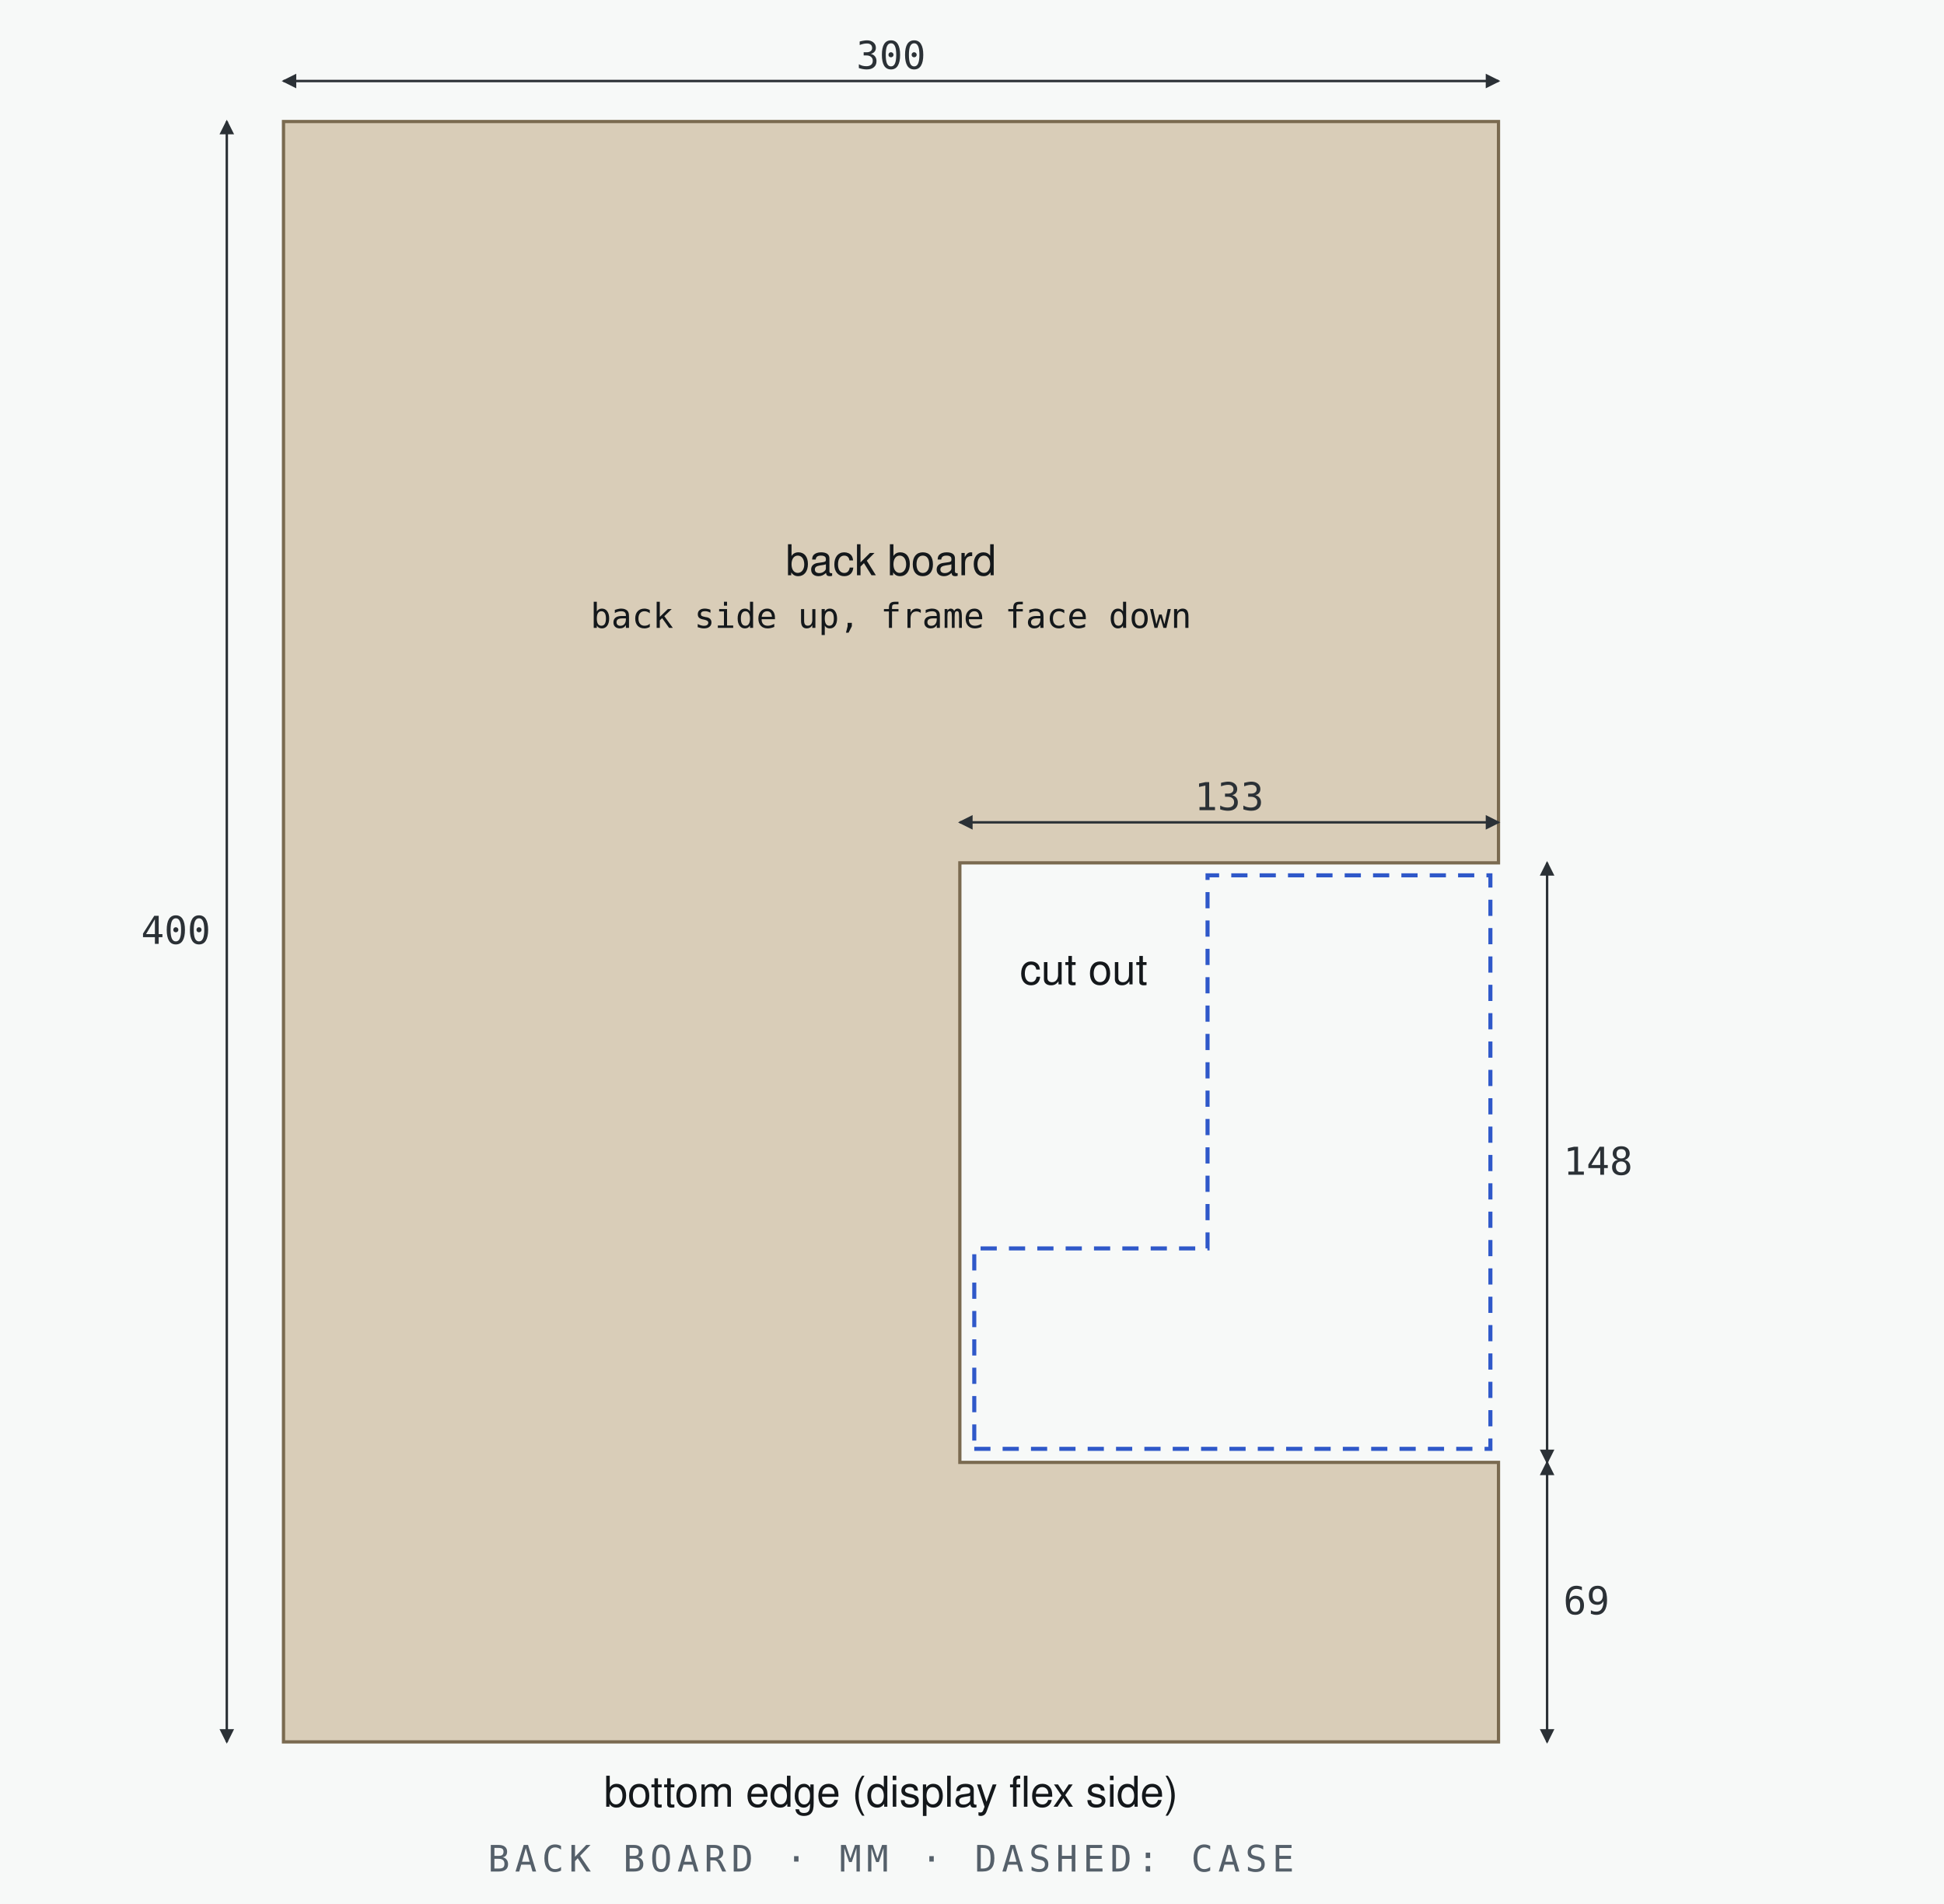
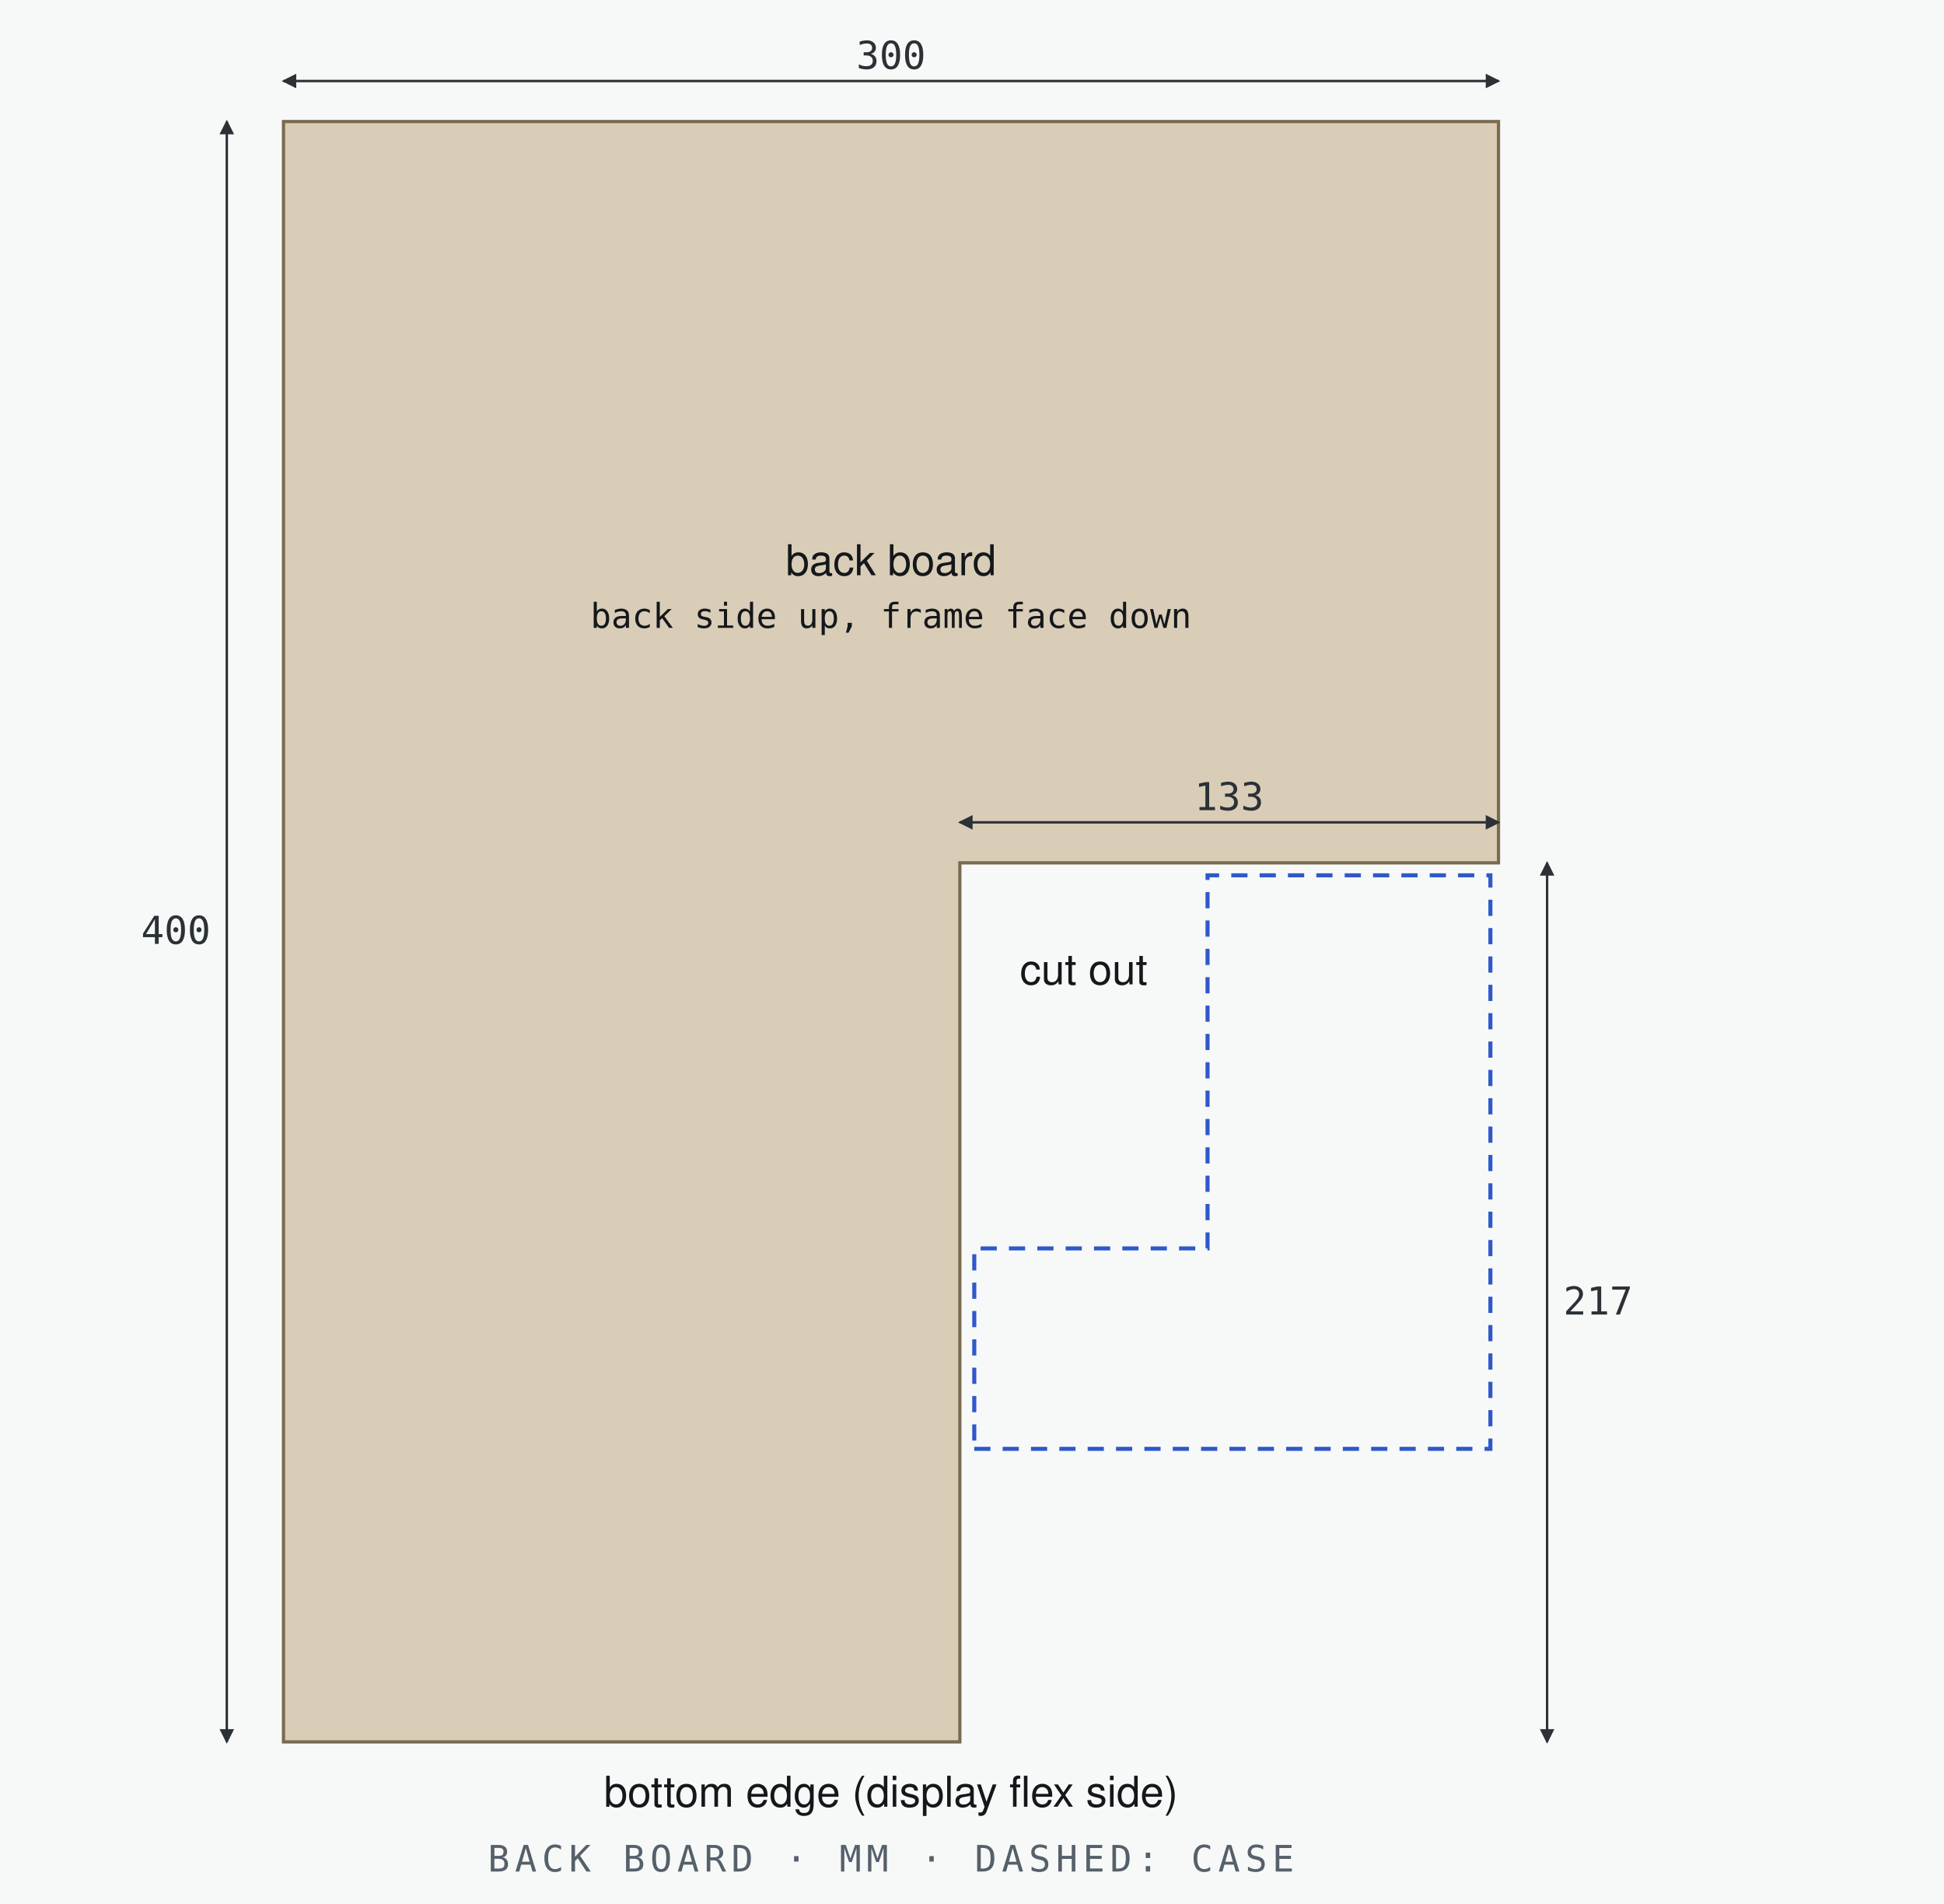
<svg xmlns="http://www.w3.org/2000/svg" width="960" height="940" viewBox="-70 -30 480.0 470.0" role="img" aria-labelledby="bbT bbD" class="dwg dwg-board">
  <style>
.dwg text{font-family:Helvetica, Arial, sans-serif}
.dwg .wood{fill:#C49A6C; stroke:#7A5634; stroke-width:.6}
.dwg .pp{fill:#F3F2EC; stroke:#A3A6A2; stroke-width:.4}
.dwg .panel{fill:#7C838B}
.dwg .aa{fill:none; stroke:#FFFFFF; stroke-width:.6; stroke-dasharray:4 3; opacity:.8}
.dwg .flex{fill:#D5842A}
.dwg .foldmark{stroke:#7A4A10; stroke-width:1.8}
.dwg .case{fill:#2F58C9; fill-opacity:.2; stroke:#2F58C9; stroke-width:1.2}
.dwg .tape{fill:url(#hatch)}
.dwg .hatch{stroke:#2F58C9; stroke-width:1}
.dwg .pcb{fill:#1D2320; fill-opacity:.88}
.dwg .batt{fill:#A5ACB6; stroke:#2B3136; stroke-width:.4}
.dwg .ant{fill:#1E2023}
.dwg .cable{stroke:#1E2023; stroke-width:1; fill:none}
.dwg .window{fill:none; stroke:#C23A30; stroke-width:.9; stroke-dasharray:3 2}
.dwg .slidepath{fill:#E8EDF1; fill-opacity:.35; stroke:#2F58C9; stroke-width:.9; stroke-dasharray:4 3}
.dwg .slidearrow{stroke:#2F58C9; stroke-width:1.6; fill:none}
.dwg .keyopen{fill:#C23A30}
.dwg .leads{stroke:#C23A30; stroke-width:1.4; fill:none; stroke-linejoin:round}
.dwg .hanger,.dwg .bumper,.dwg .hangerplate{fill:#2F58C9}
.dwg .dim{stroke:#2B3136; stroke-width:.6; fill:none}
.dwg .arrowhead{fill:#2B3136}
.dwg .arrowhead.accent{fill:#C23A30}
.dwg .dimt{font:500 9.5px Menlo, Consolas, "DejaVu Sans Mono", monospace; fill:#2B3136}
.dwg .lbl{font-size:10.5px; fill:#14181B}
.dwg .onpanel{fill:#FFFFFF}
.dwg .small{font:500 8.5px Menlo, Consolas, "DejaVu Sans Mono", monospace}
.dwg .leader{stroke:#6B757D; stroke-width:.5; fill:none}
.dwg .cap{font:500 9px Menlo, Consolas, "DejaVu Sans Mono", monospace; letter-spacing:.14em; fill:#55606A}
.dwg-depth .lbl{font-size:13.5px}
.dwg-depth .dimt{font-size:12.5px}
.dwg .glass{fill:#CFE2EA; stroke:#2B3136; stroke-width:.3; opacity:.9}
.dwg .tapeband{fill:#E0AE10}
.dwg .lidband{fill:#E8EDF1; stroke:#2F58C9; stroke-width:.8}
.dwg .backplane{stroke:#C23A30; stroke-width:1.2; stroke-dasharray:5 3}
.dwg-hanger .dimt{font-size:13px}
.dwg .board{fill:#D9CDB8; stroke:#7A6A50; stroke-width:.8}
.dwg .caseghost{fill:none; stroke:#2F58C9; stroke-width:1; stroke-dasharray:4 3}
.dwg .slot{fill:#F7F9F8}
.dwg .csk{fill:none; stroke:#F7F9F8; stroke-width:1.5}
.dwg .vmark{fill:#F7F9F8}
.dwg .screw{fill:#C23A30}
.dwg .move{stroke:#C23A30; stroke-width:2; fill:none}
.dwg{background:#F7F9F8}
</style>
  <rect x="-70.00" y="-30.00" width="480.00" height="470.00" fill="#F7F9F8" />
  <defs>
    <marker id="arb" viewBox="0 0 8 8" refX="7" refY="4" markerWidth="6" markerHeight="6" orient="auto-start-reverse">
      <path d="M0,0 L8,4 L0,8 z" class="arrowhead" />
    </marker>
  </defs>
-   <path class="board" d="M0,400 L300,400 L300,331 L167,331 L167,183 L300,183 L300,0 L0,0 Z" />
+   <path class="board" d="M0,400 L167,400 L167,183 L300,183 L300,0 L0,0 Z" />
  <path class="caseghost" d="M170.56,327.66 L298,327.66 L298,186.08 L228.16,186.08 L228.16,278.18 L170.56,278.18 Z" />
  <text class="lbl" x="197.58" y="213" text-anchor="middle">cut out</text>
  <text class="lbl" x="150" y="112" text-anchor="middle">back board</text>
  <text class="lbl small" x="150" y="125" text-anchor="middle">back side up, frame face down</text>
  <text class="lbl" x="150" y="416" text-anchor="middle">bottom edge (display flex side)</text>
  <path class="dim" d="M167,173 H300" marker-start="url(#arb)" marker-end="url(#arb)" />
  <text class="dimt" x="233.5" y="170" text-anchor="middle">133</text>
-   <path class="dim" d="M312,331 V183" marker-start="url(#arb)" marker-end="url(#arb)" />
-   <text class="dimt" x="316" y="260" text-anchor="start">148</text>
-   <path class="dim" d="M312,400 V331" marker-start="url(#arb)" marker-end="url(#arb)" />
-   <text class="dimt" x="316" y="368.5" text-anchor="start">69</text>
+   <path class="dim" d="M312,400 V183" marker-start="url(#arb)" marker-end="url(#arb)" />
+   <text class="dimt" x="316" y="294.5" text-anchor="start">217</text>
  <path class="dim" d="M0,-10 H300" marker-start="url(#arb)" marker-end="url(#arb)" />
  <text class="dimt" x="150" y="-13" text-anchor="middle">300</text>
  <path class="dim" d="M-14,400 V0" marker-start="url(#arb)" marker-end="url(#arb)" />
  <text class="dimt" x="-18" y="203" text-anchor="end">400</text>
  <text class="cap" x="150" y="432" text-anchor="middle">BACK BOARD · MM · DASHED: CASE</text>
</svg>
